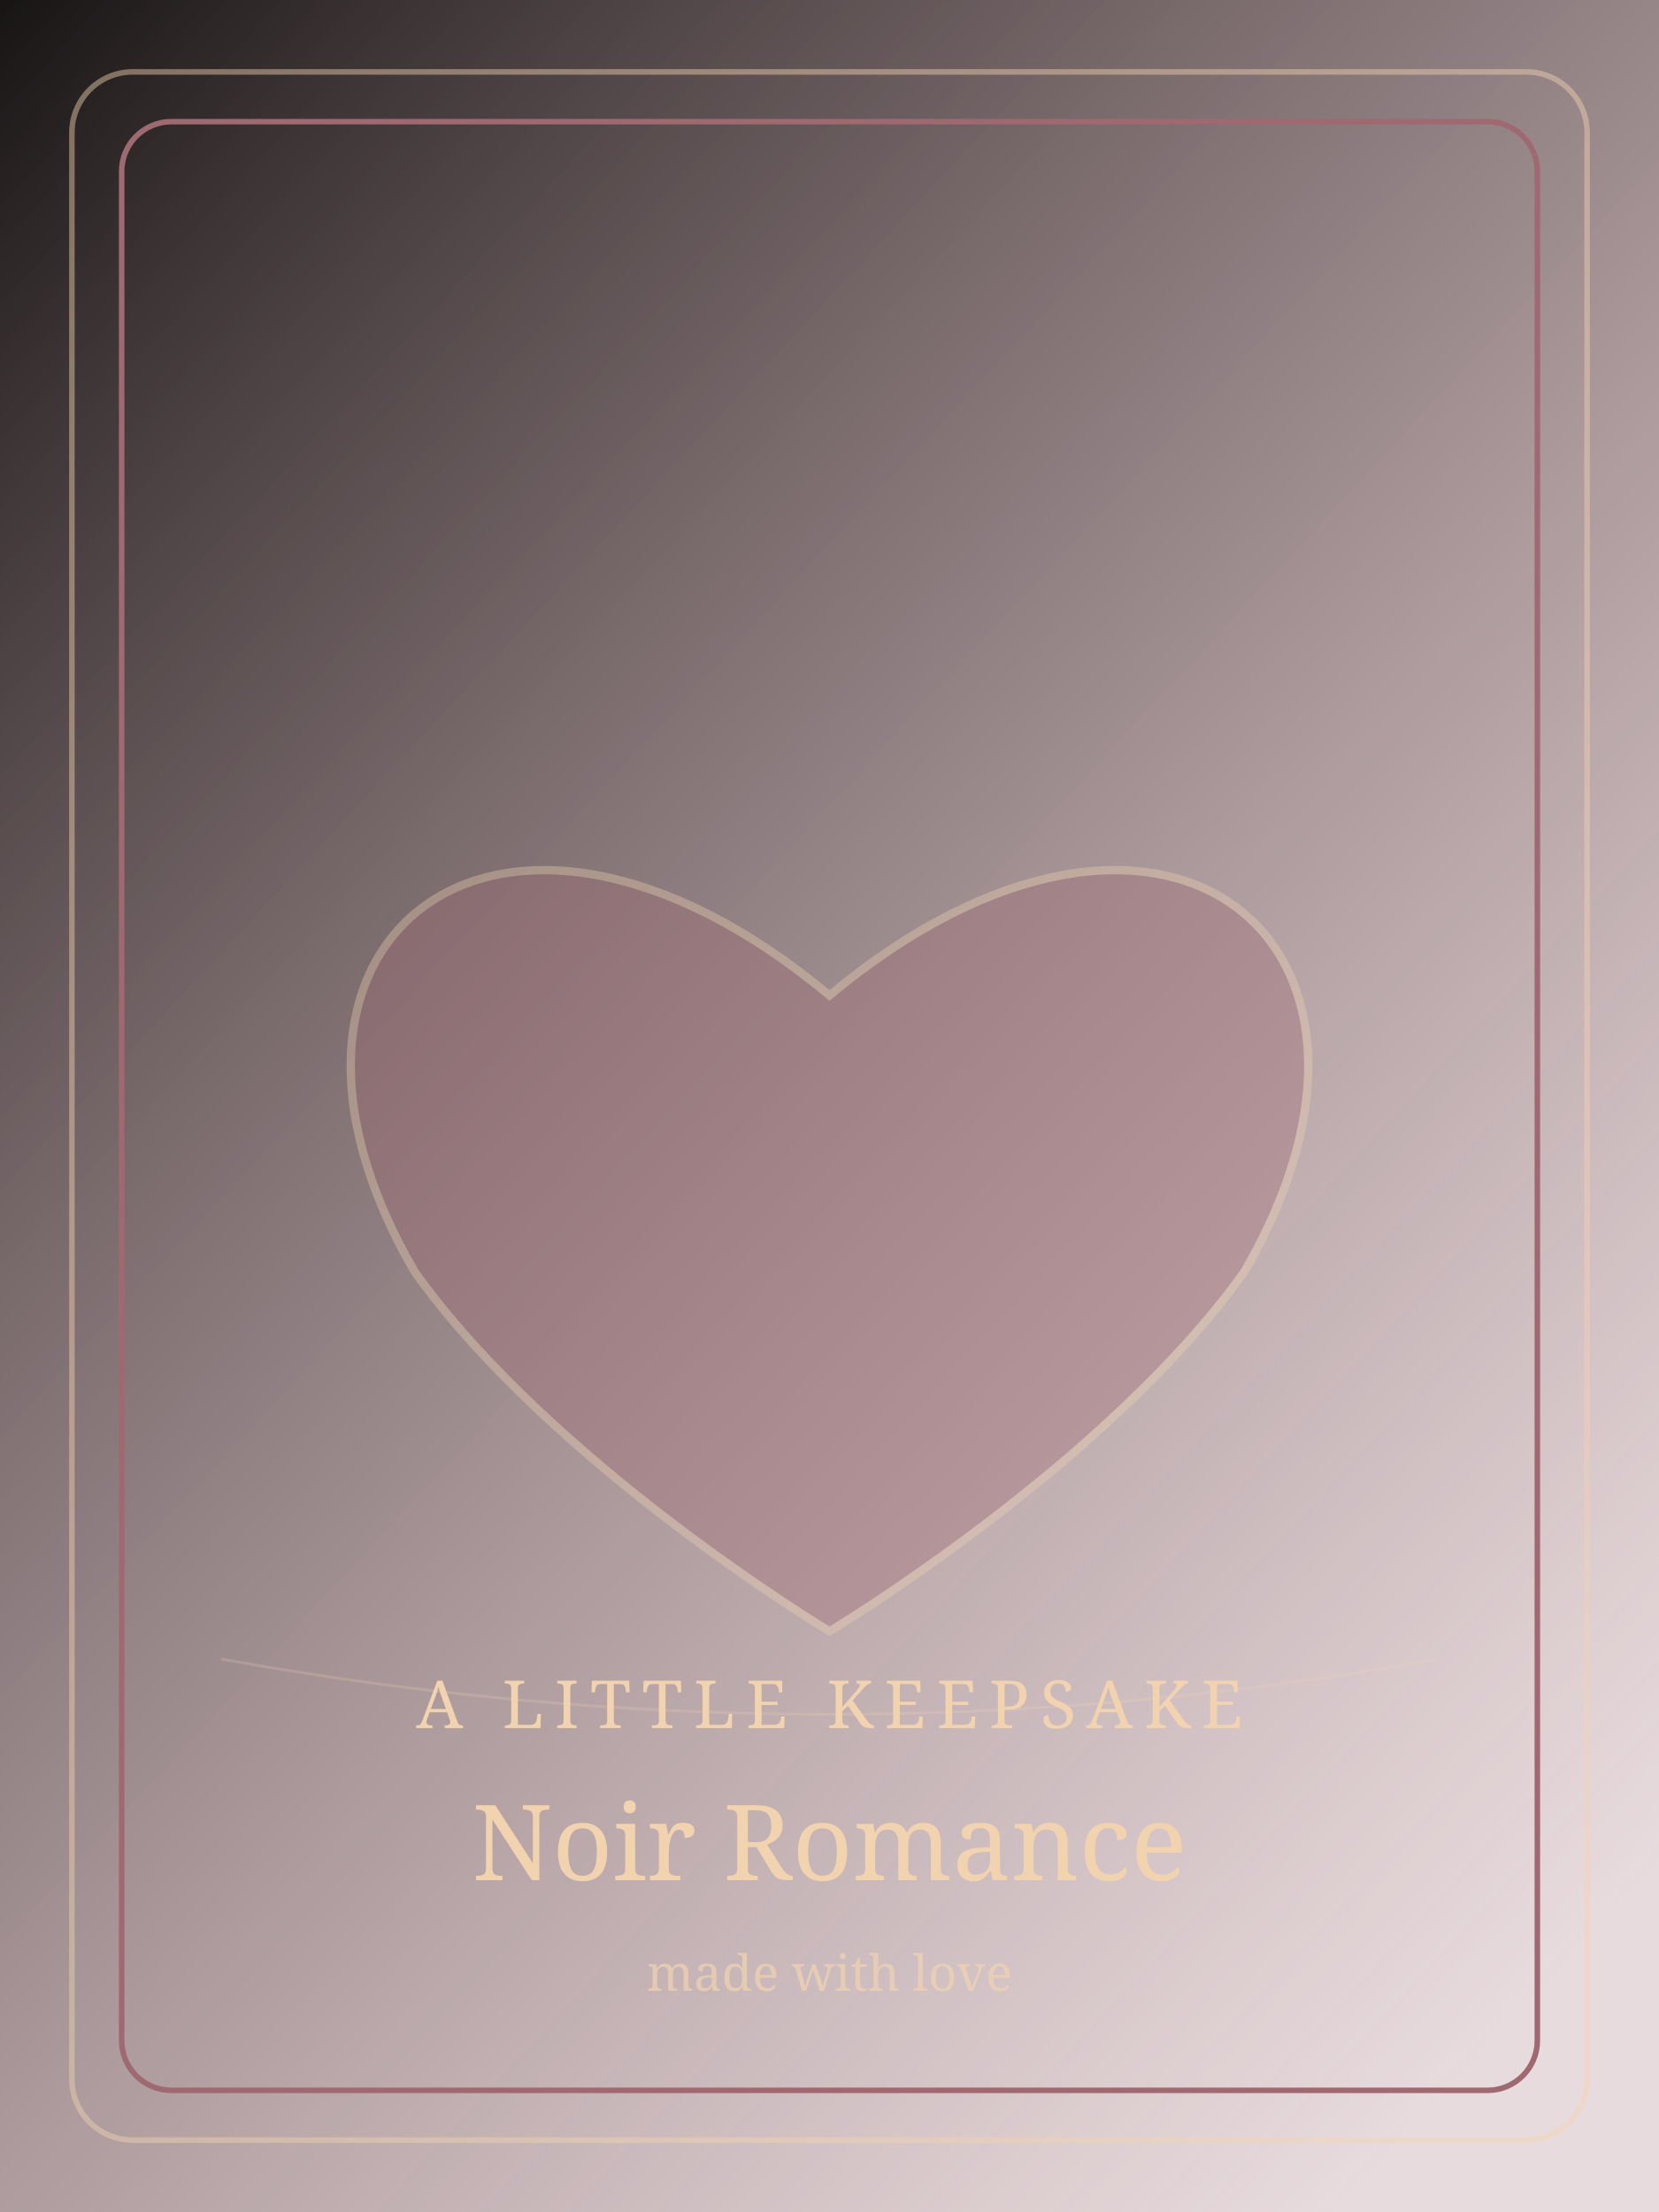
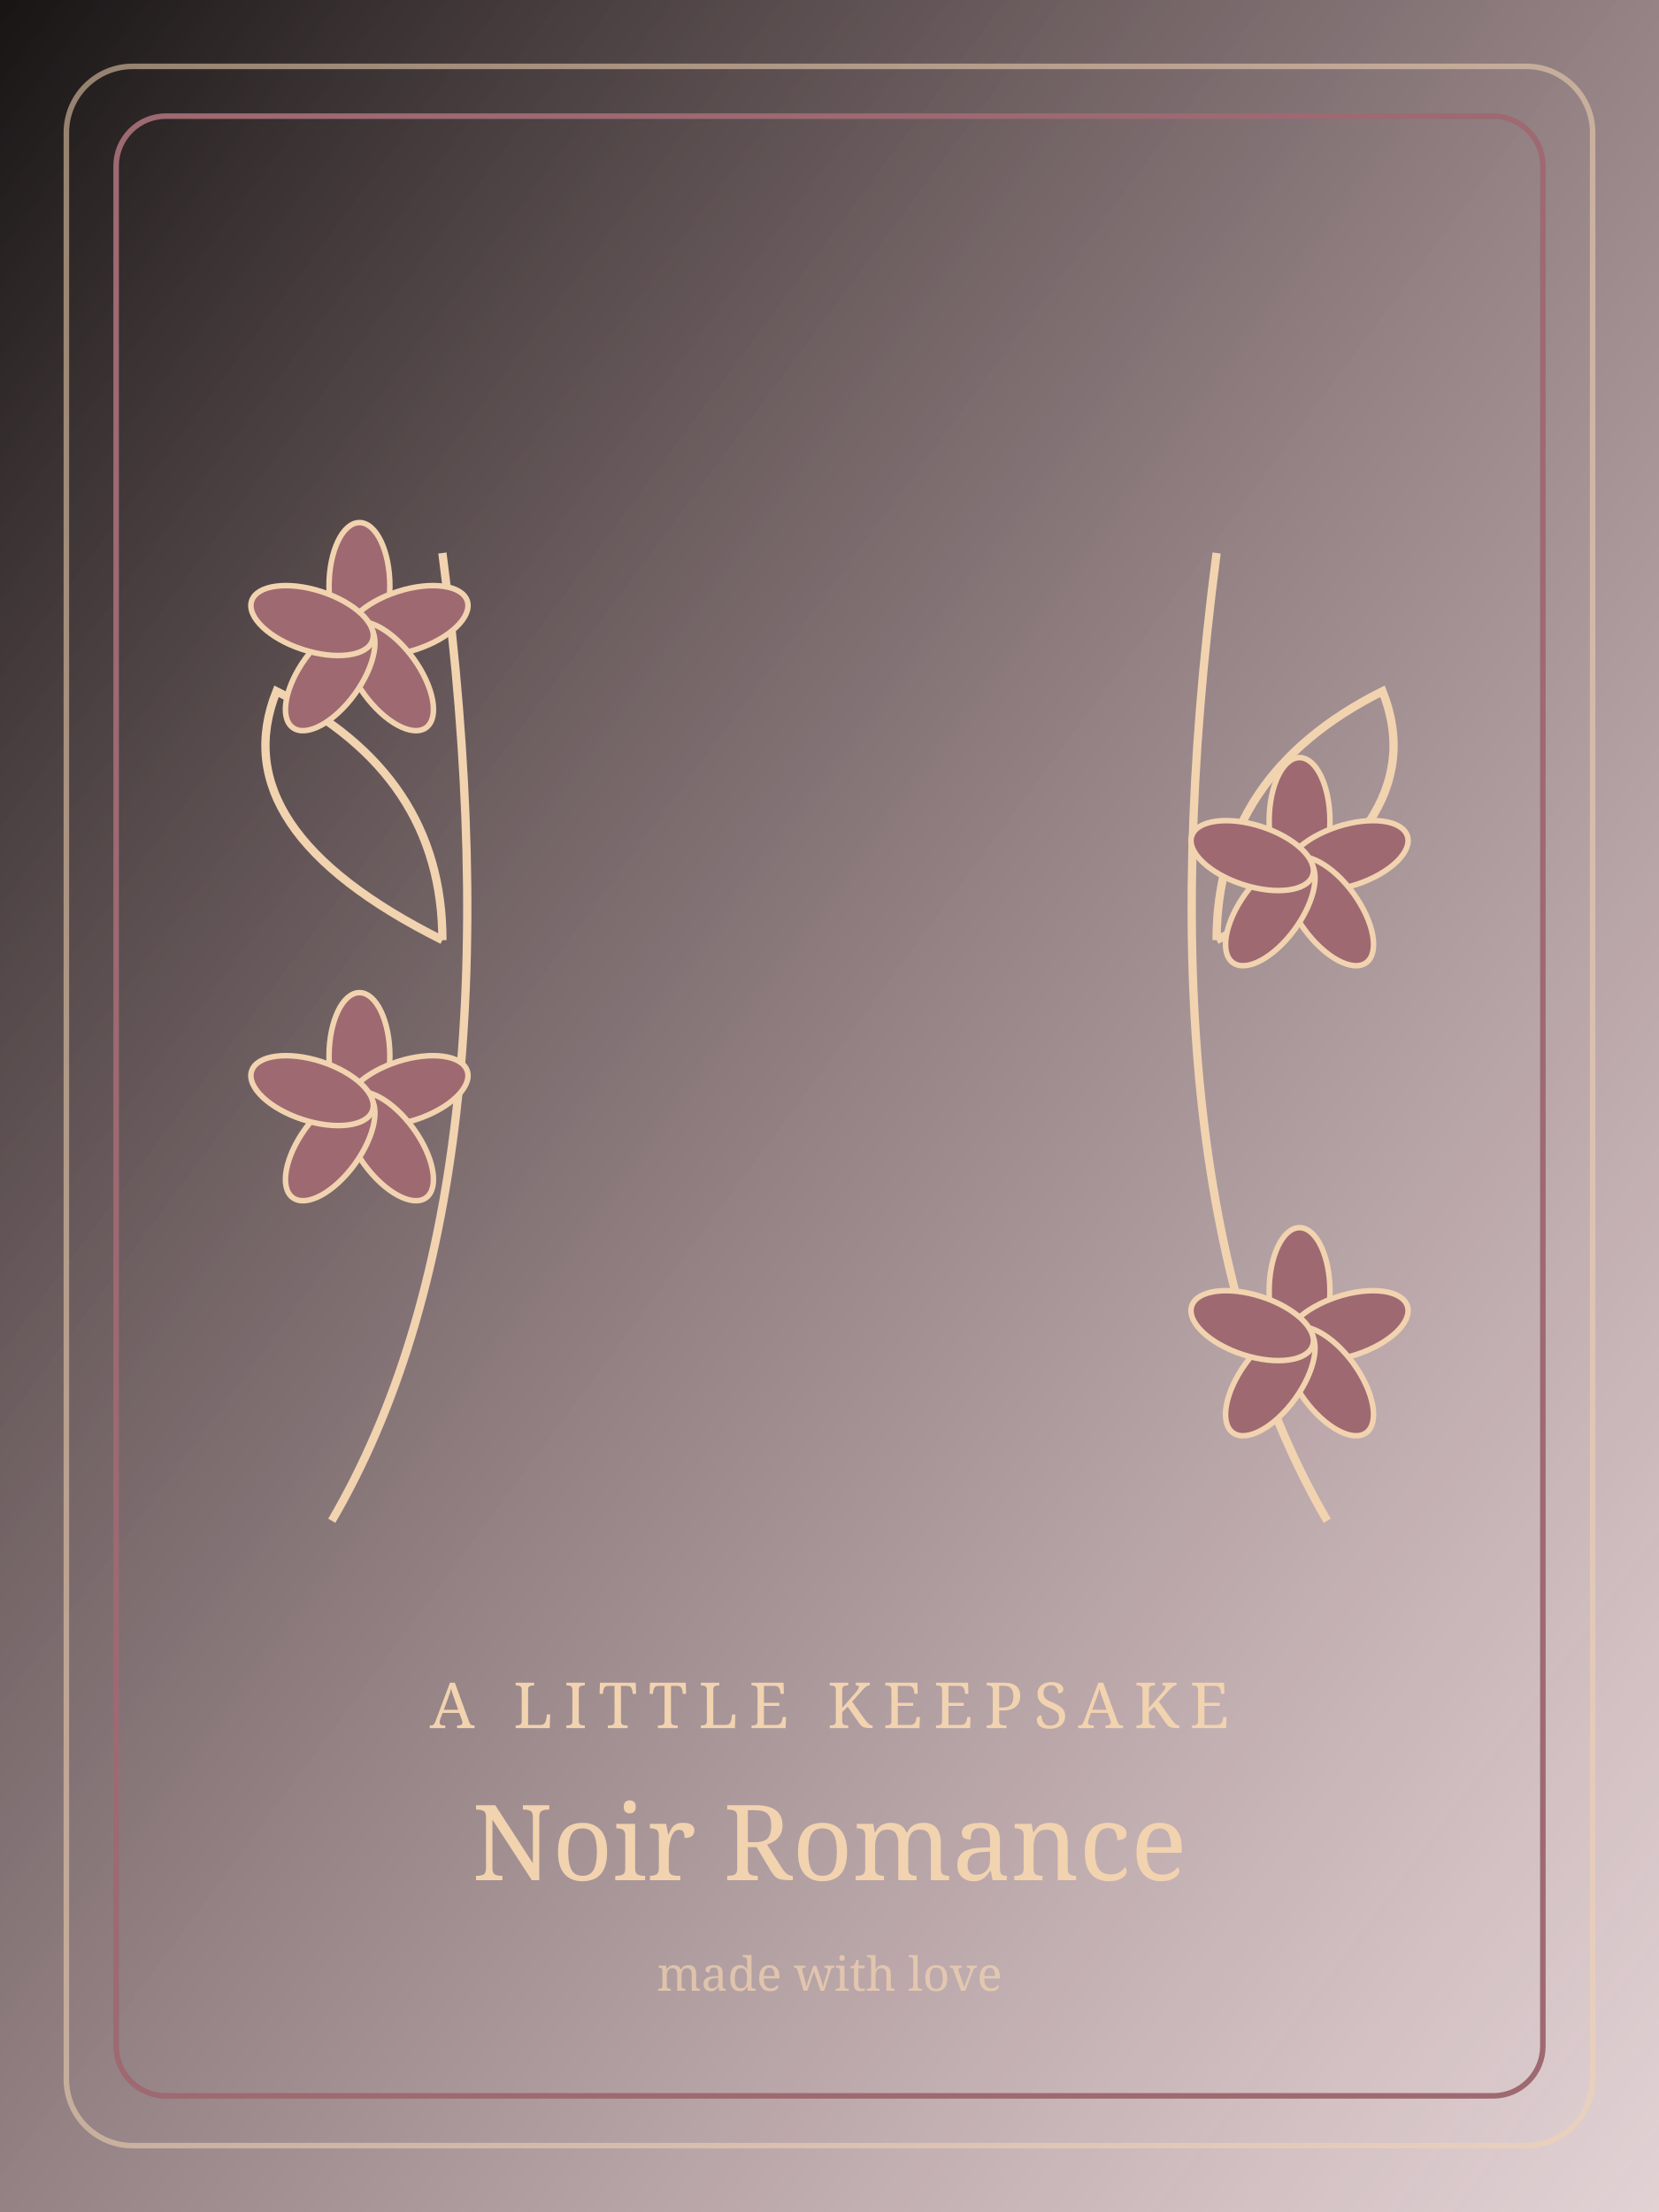
<svg xmlns="http://www.w3.org/2000/svg" viewBox="0 0 600 800">
  <defs>
-     <linearGradient id="bg" x1="0" y1="0" x2="0.8" y2="1">
+     <linearGradient id="g" x1="0" y1="0" x2="1" y2="1">
      <stop stop-color="#171414" />
-       <stop offset="1" stop-color="#9e6971" stop-opacity=".24" />
+       <stop offset="1" stop-color="#9e6971" stop-opacity=".3" />
    </linearGradient>
  </defs>
-   <rect width="600" height="800" fill="url(#bg)" />
-   <rect x="26" y="26" width="548" height="748" rx="22" fill="none" stroke="#f2d3b0" stroke-width="2" opacity=".45" />
-   <rect x="44" y="44" width="512" height="712" rx="18" fill="none" stroke="#9e6971" stroke-width="2" />
-   <g opacity=".8">
-     <path d="M300 360 C180 260 80 340 150 460 C200 530 300 590 300 590 C300 590 400 530 450 460 C520 340 420 260 300 360Z" fill="#9e6971" opacity=".45" stroke="#f2d3b0" stroke-width="3" />
+   <rect width="600" height="800" fill="url(#g)" />
+   <rect x="24" y="24" width="552" height="752" rx="24" fill="none" stroke="#f2d3b0" opacity=".55" stroke-width="2" />
+   <rect x="42" y="42" width="516" height="716" rx="18" fill="none" stroke="#9e6971" stroke-width="2" />
+   <g stroke="#f2d3b0" stroke-width="3" fill="none">
+     <path d="M120 550 Q190 430 160 200 M480 550 Q410 430 440 200" />
+     <path d="M160 340 Q80 300 100 250 Q160 280 160 340 M440 340 Q520 300 500 250 Q440 280 440 340" />
  </g>
-   <path d="M80 600 Q300 640 520 600" fill="none" stroke="#f2d3b0" opacity=".22" />
-   <text x="300" y="625" text-anchor="middle" font-family="Georgia,serif" font-size="24" fill="#f2d3b0" letter-spacing="4">A LITTLE KEEPSAKE</text>
+   <g fill="#9e6971" stroke="#f2d3b0" stroke-width="2">
+     <g transform="translate(130 230)">
+       <circle r="11" />
+       <ellipse rx="11" ry="23" transform="translate(0 -18)" />
+       <ellipse rx="11" ry="23" transform="rotate(72) translate(0 -18)" />
+       <ellipse rx="11" ry="23" transform="rotate(144) translate(0 -18)" />
+       <ellipse rx="11" ry="23" transform="rotate(216) translate(0 -18)" />
+       <ellipse rx="11" ry="23" transform="rotate(288) translate(0 -18)" />
+     </g>
+     <g transform="translate(470 315)">
+       <circle r="11" />
+       <ellipse rx="11" ry="23" transform="translate(0 -18)" />
+       <ellipse rx="11" ry="23" transform="rotate(72) translate(0 -18)" />
+       <ellipse rx="11" ry="23" transform="rotate(144) translate(0 -18)" />
+       <ellipse rx="11" ry="23" transform="rotate(216) translate(0 -18)" />
+       <ellipse rx="11" ry="23" transform="rotate(288) translate(0 -18)" />
+     </g>
+     <g transform="translate(130 400)">
+       <circle r="11" />
+       <ellipse rx="11" ry="23" transform="translate(0 -18)" />
+       <ellipse rx="11" ry="23" transform="rotate(72) translate(0 -18)" />
+       <ellipse rx="11" ry="23" transform="rotate(144) translate(0 -18)" />
+       <ellipse rx="11" ry="23" transform="rotate(216) translate(0 -18)" />
+       <ellipse rx="11" ry="23" transform="rotate(288) translate(0 -18)" />
+     </g>
+     <g transform="translate(470 485)">
+       <circle r="11" />
+       <ellipse rx="11" ry="23" transform="translate(0 -18)" />
+       <ellipse rx="11" ry="23" transform="rotate(72) translate(0 -18)" />
+       <ellipse rx="11" ry="23" transform="rotate(144) translate(0 -18)" />
+       <ellipse rx="11" ry="23" transform="rotate(216) translate(0 -18)" />
+       <ellipse rx="11" ry="23" transform="rotate(288) translate(0 -18)" />
+     </g>
+   </g>
+   <text x="300" y="625" text-anchor="middle" font-family="Georgia,serif" font-size="23" fill="#f2d3b0" letter-spacing="4">A LITTLE KEEPSAKE</text>
  <text x="300" y="680" text-anchor="middle" font-family="Georgia,serif" font-size="38" fill="#f2d3b0">Noir Romance</text>
-   <text x="300" y="720" text-anchor="middle" font-family="serif" font-size="18" fill="#f2d3b0" opacity=".7">made with love</text>
+   <text x="300" y="720" text-anchor="middle" font-family="serif" font-size="17" fill="#f2d3b0" opacity=".7">made with love</text>
</svg>
